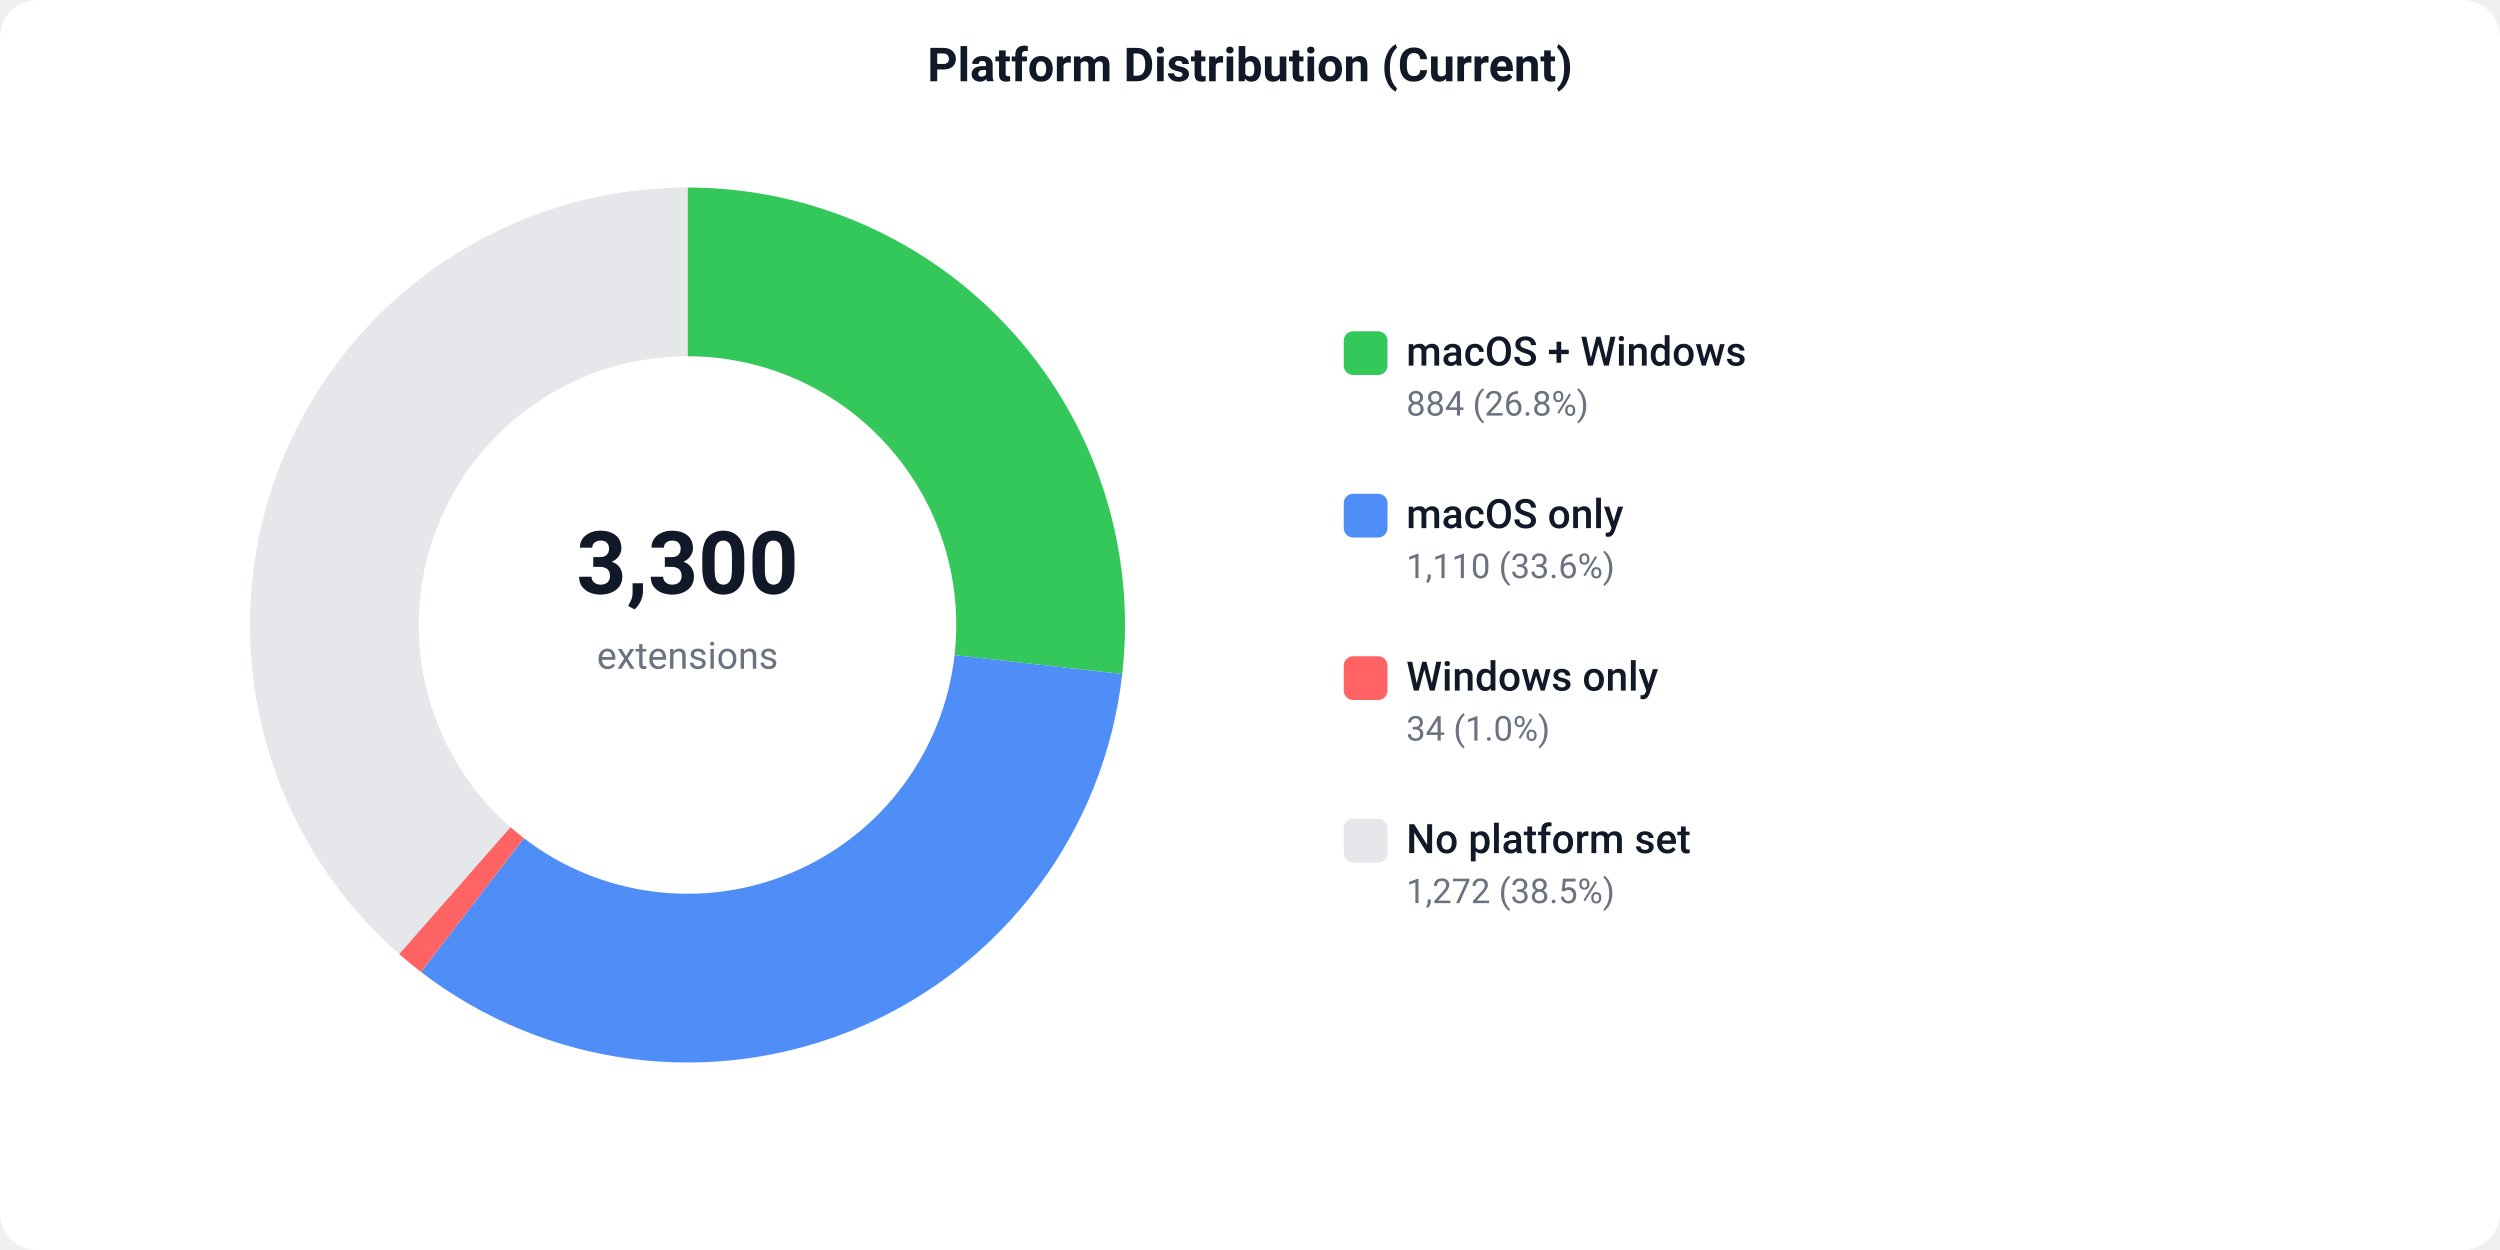
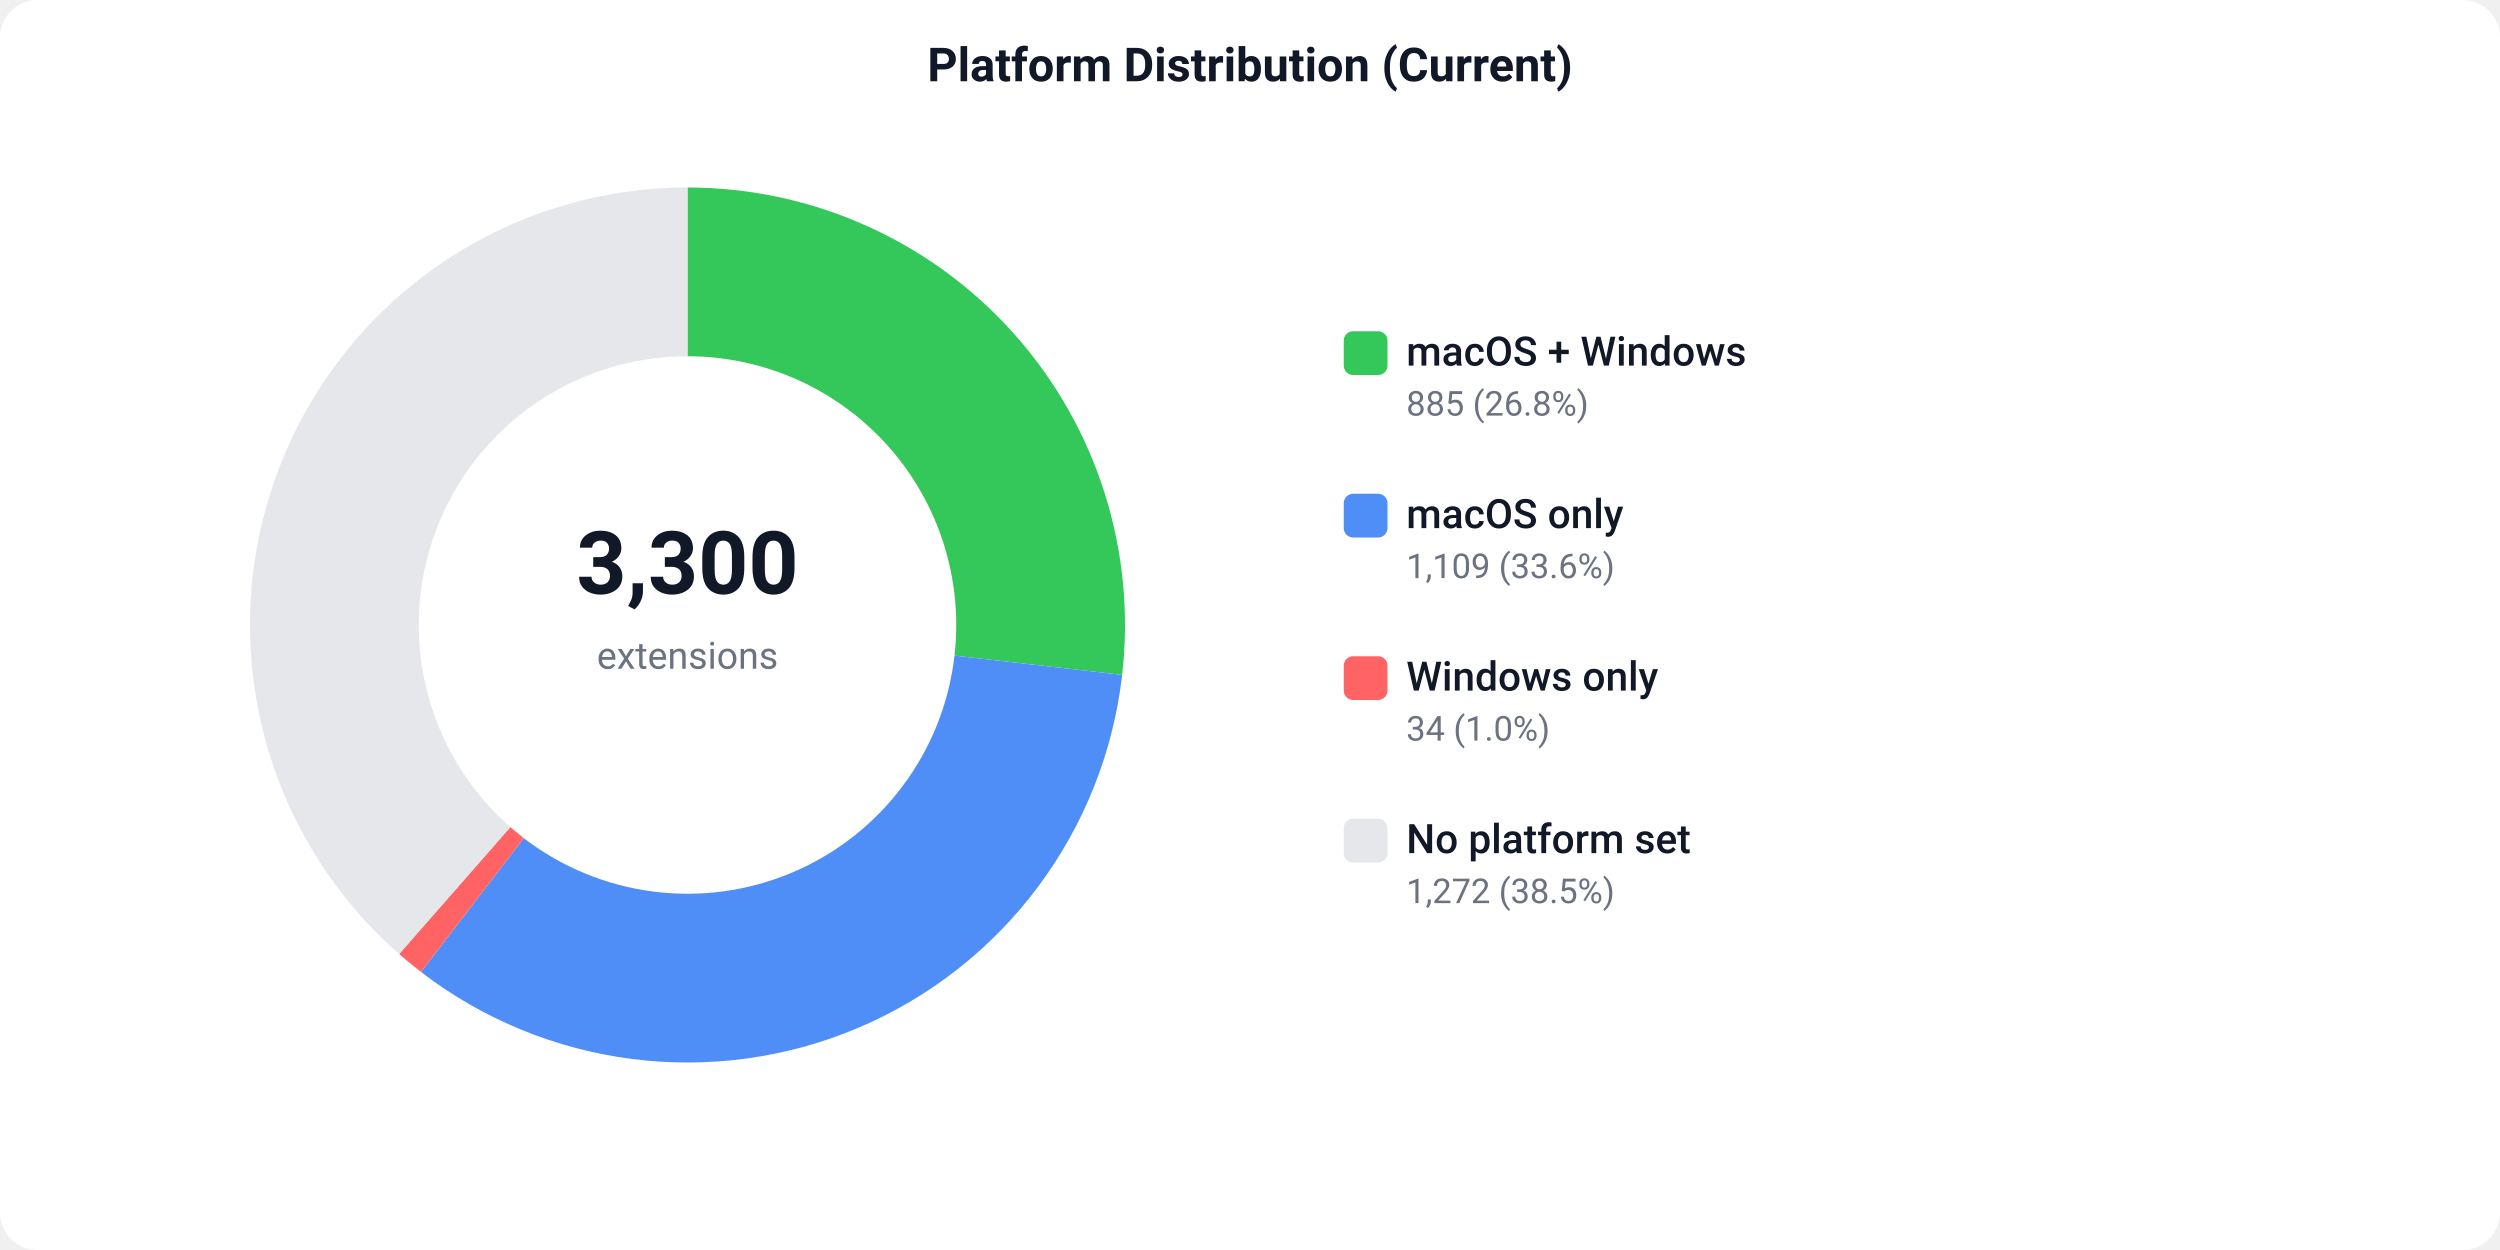
<svg xmlns="http://www.w3.org/2000/svg" width="800" height="400" viewBox="0 0 800 400">
  <defs>
    <style>text { font-family: -apple-system, BlinkMacSystemFont, 'Segoe UI', Roboto, sans-serif; }</style>
  </defs>
  <rect width="800" height="400" fill="#ffffff" rx="12" />
  <text x="400" y="26" text-anchor="middle" font-size="15" font-weight="600" fill="#111827">Platform Distribution (Current)</text>
-   <path d="M 220.00 60.00 A 140 140 0 0 1 359.12 215.69 L 305.46 209.64 A 86 86 0 0 0 220.00 114.00 Z" fill="#34C759" />
-   <path d="M 359.12 215.69 A 140 140 0 0 1 134.72 311.03 L 167.61 268.20 A 86 86 0 0 0 305.46 209.64 Z" fill="#4F8EF7" />
+   <path d="M 220.00 60.00 A 140 140 0 0 1 359.09 215.96 L 305.44 209.80 A 86 86 0 0 0 220.00 114.00 Z" fill="#34C759" />
+   <path d="M 359.09 215.96 A 140 140 0 0 1 134.72 311.03 L 167.61 268.20 A 86 86 0 0 0 305.44 209.80 Z" fill="#4F8EF7" />
  <path d="M 134.72 311.03 A 140 140 0 0 1 127.72 305.28 L 163.31 264.67 A 86 86 0 0 0 167.61 268.20 Z" fill="#FF6363" />
  <path d="M 127.72 305.28 A 140 140 0 0 1 220.00 60.00 L 220.00 114.00 A 86 86 0 0 0 163.31 264.67 Z" fill="#e5e7eb" />
  <text x="220" y="190" text-anchor="middle" font-size="28" font-weight="700" fill="#111827">3,300</text>
  <text x="220" y="214" text-anchor="middle" font-size="12" fill="#6b7280">extensions</text>
  <rect x="430" y="106" width="14" height="14" fill="#34C759" rx="3" />
  <text x="450" y="117" font-size="13" font-weight="500" fill="#111827">macOS + Windows</text>
-   <text x="450" y="133" font-size="11" fill="#6b7280">884 (26.8%)</text>
+   <text x="450" y="133" font-size="11" fill="#6b7280">885 (26.8%)</text>
  <rect x="430" y="158" width="14" height="14" fill="#4F8EF7" rx="3" />
  <text x="450" y="169" font-size="13" font-weight="500" fill="#111827">macOS only</text>
-   <text x="450" y="185" font-size="11" fill="#6b7280">1,110 (33.6%)</text>
+   <text x="450" y="185" font-size="11" fill="#6b7280">1,109 (33.6%)</text>
  <rect x="430" y="210" width="14" height="14" fill="#FF6363" rx="3" />
  <text x="450" y="221" font-size="13" font-weight="500" fill="#111827">Windows only</text>
  <text x="450" y="237" font-size="11" fill="#6b7280">34 (1.0%)</text>
  <rect x="430" y="262" width="14" height="14" fill="#e5e7eb" rx="3" />
  <text x="450" y="273" font-size="13" font-weight="500" fill="#111827">No platform set</text>
  <text x="450" y="289" font-size="11" fill="#6b7280">1,272 (38.5%)</text>
</svg>
